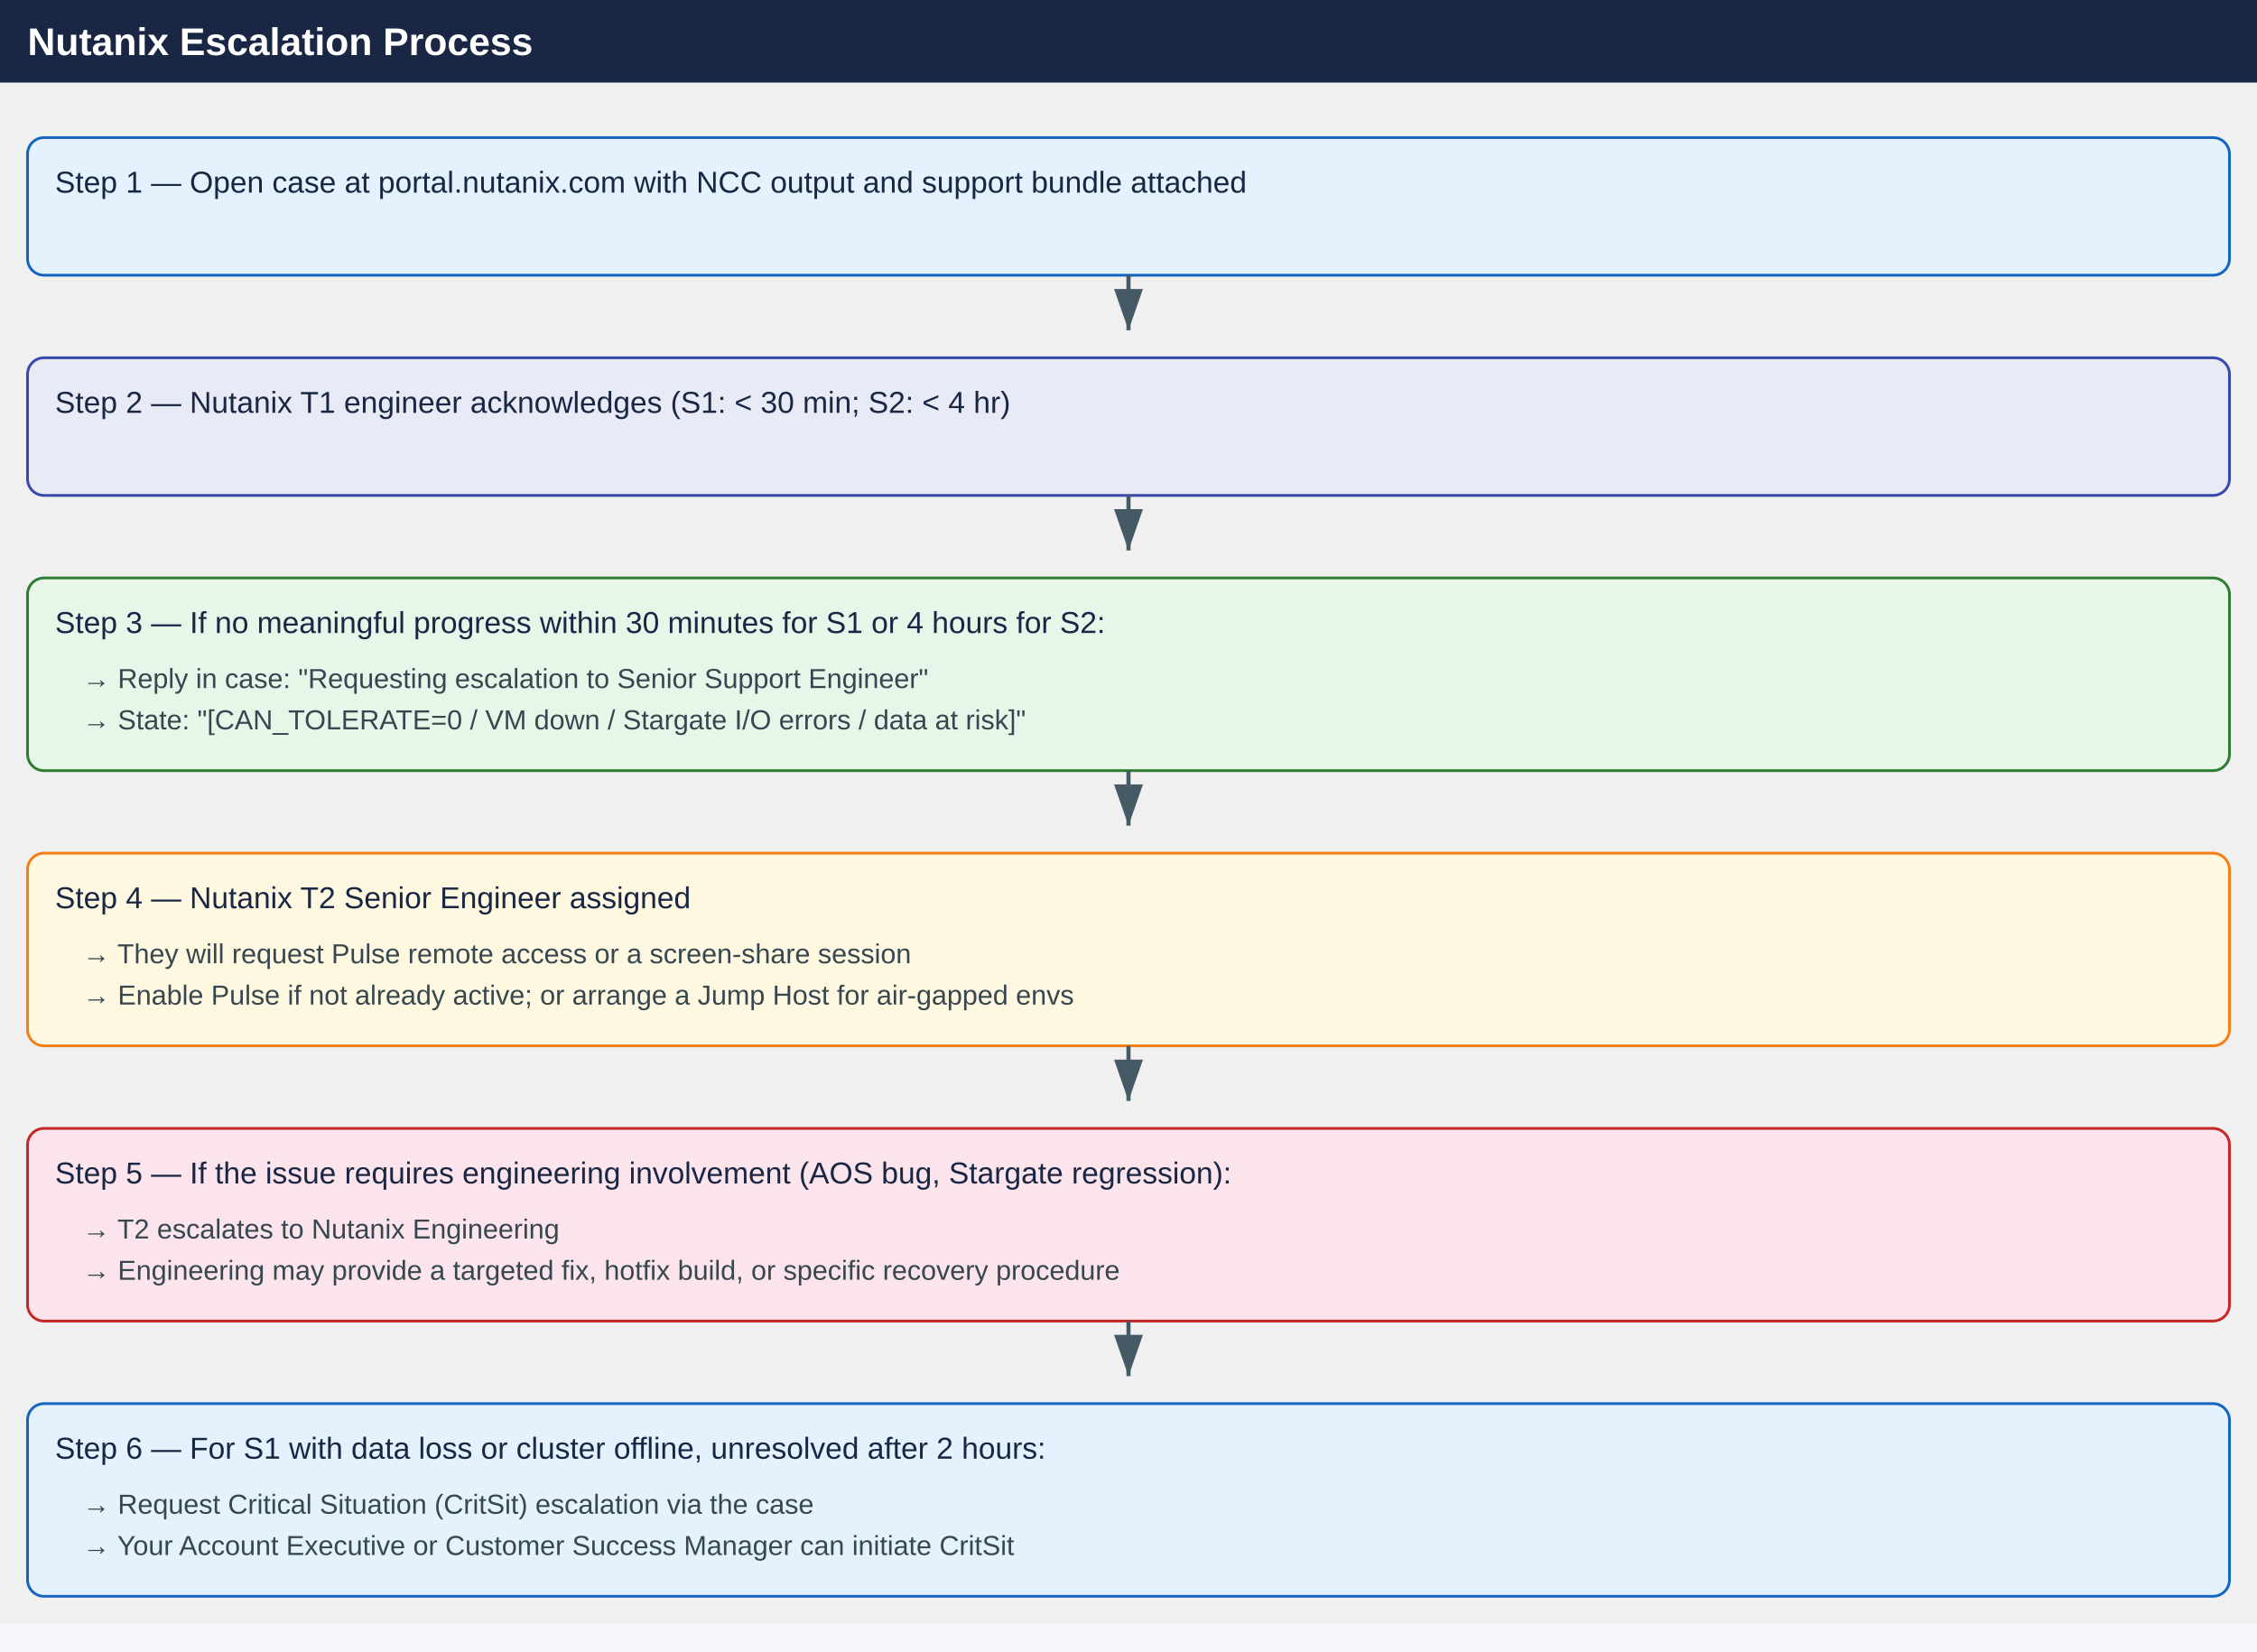
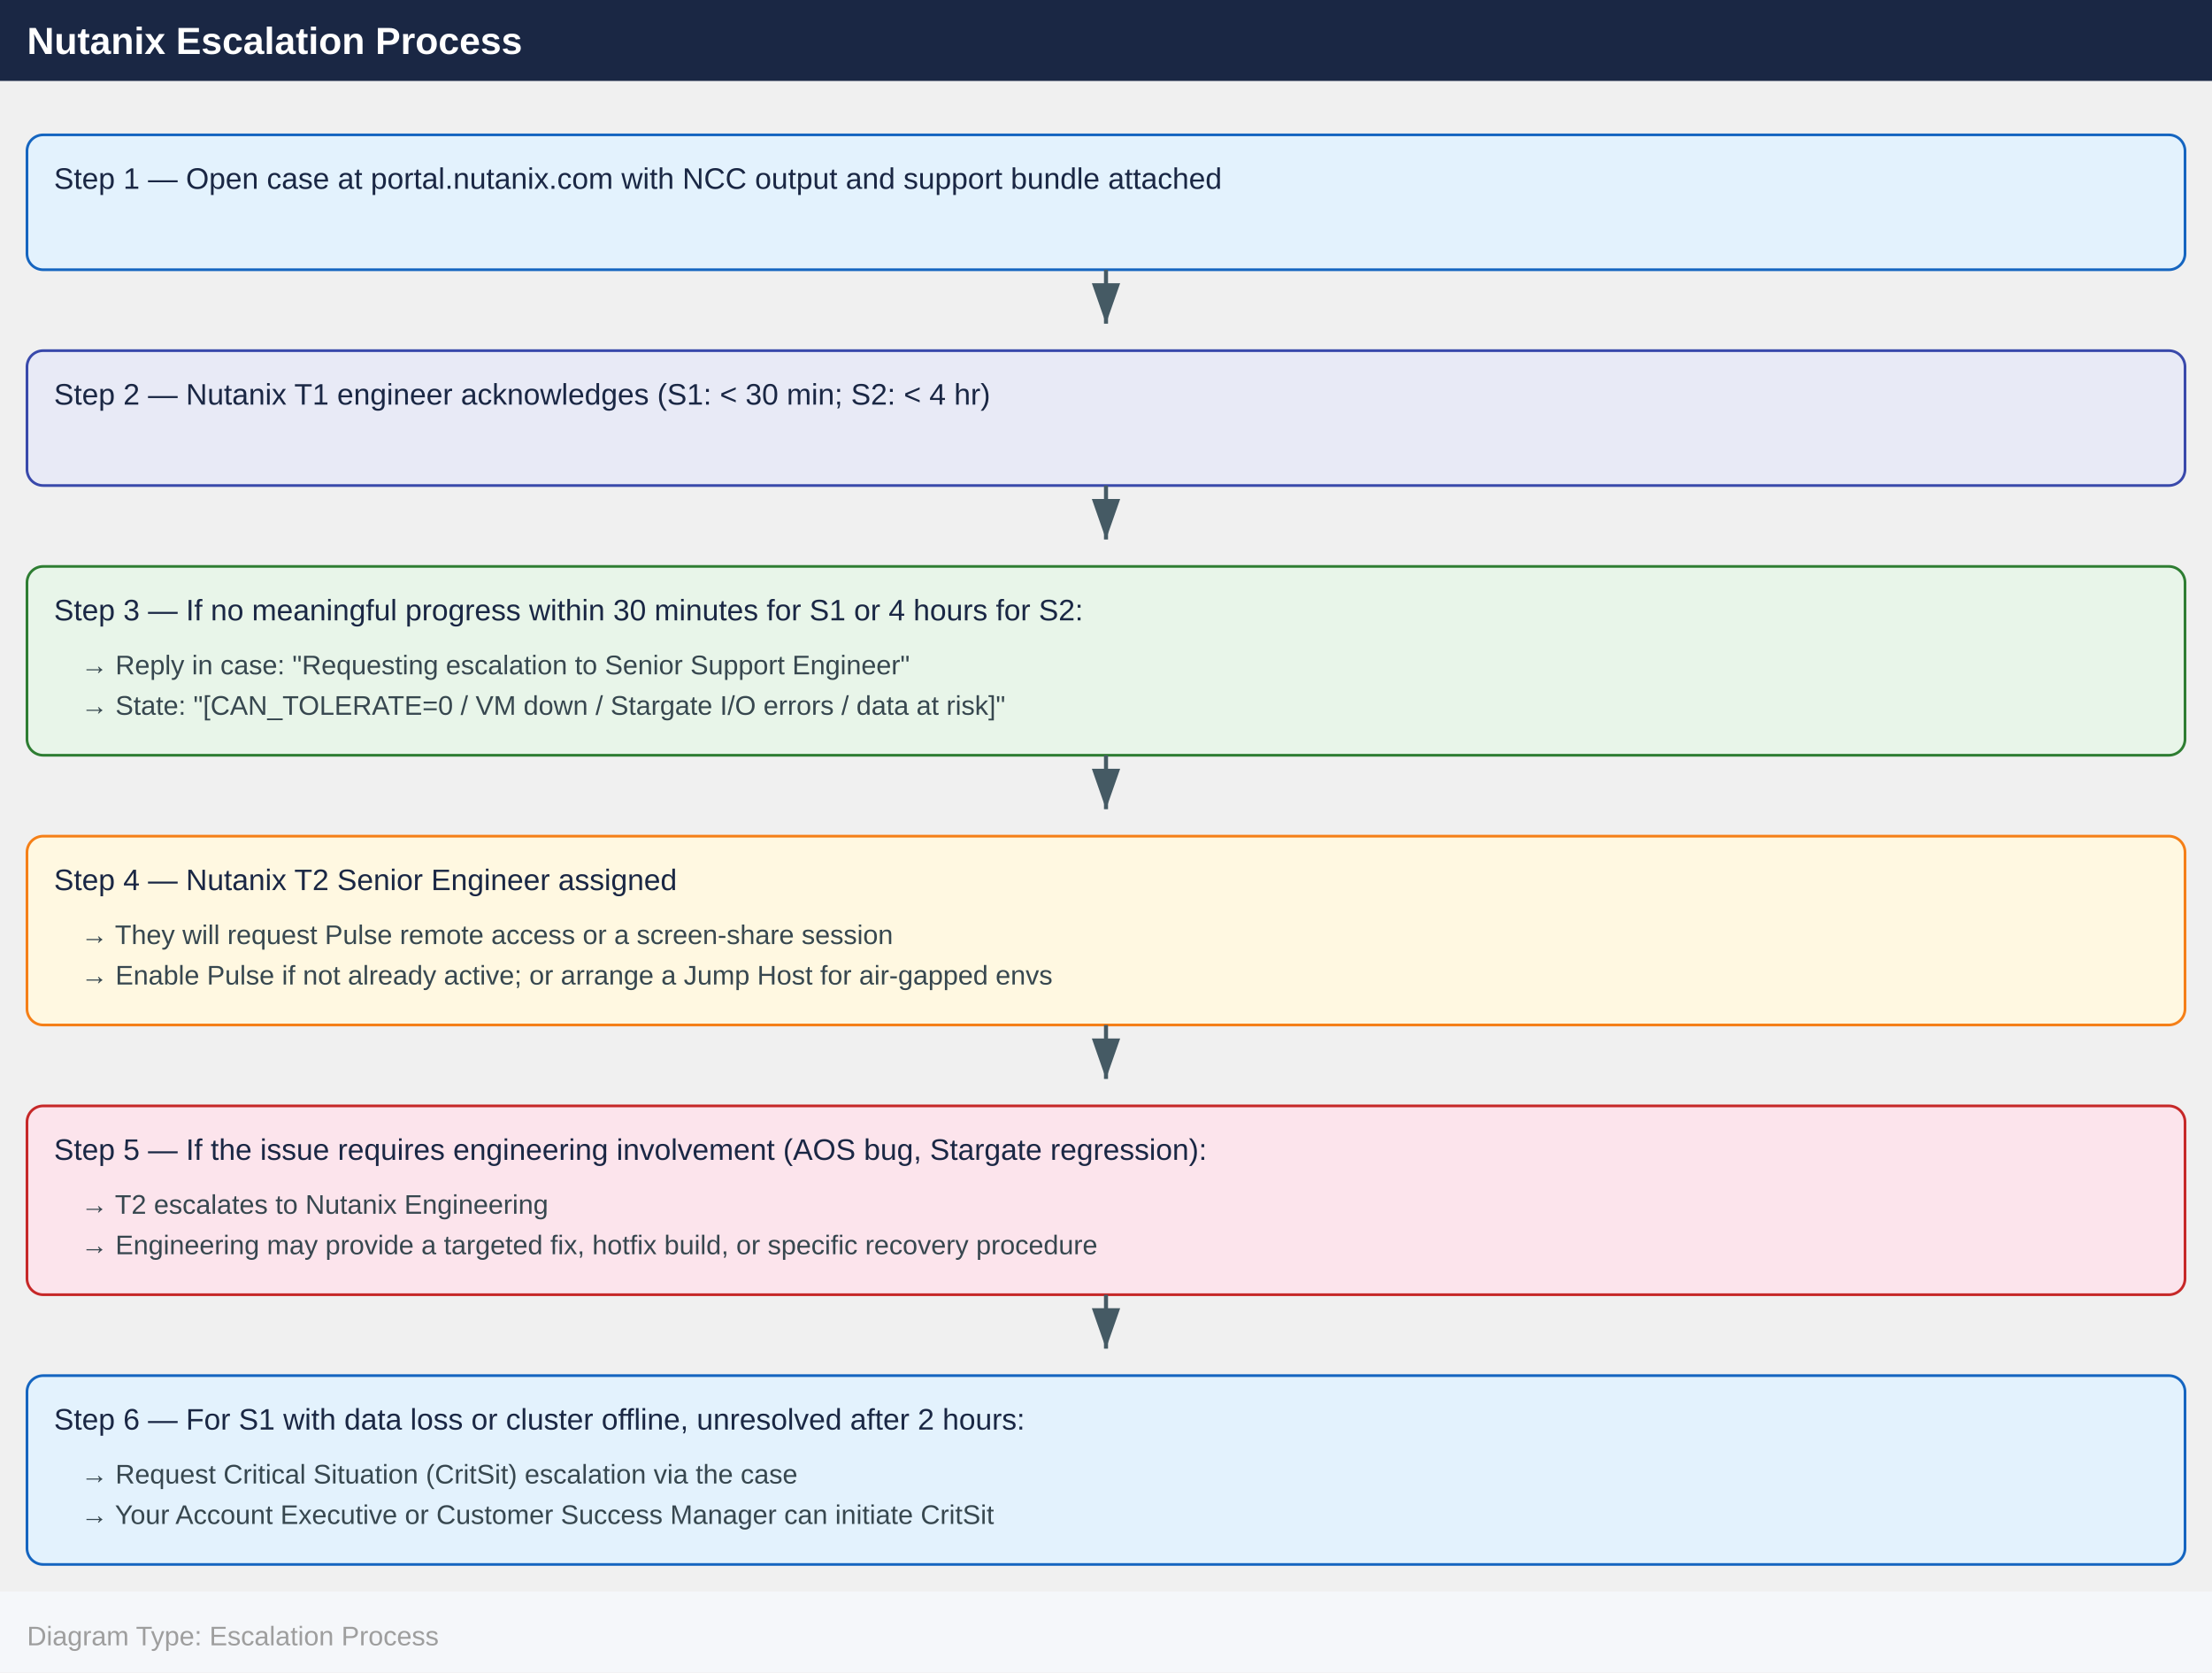
- <svg xmlns="http://www.w3.org/2000/svg" width="820" height="600" viewBox="0 0 820 600">
+ <svg xmlns="http://www.w3.org/2000/svg" width="820" height="620" viewBox="0 0 820 620">
  <defs>
    <marker id="arrowhead" markerWidth="10" markerHeight="7" refX="10" refY="3.5" orient="auto">
      <polygon points="0 0, 10 3.5, 0 7" fill="#455a64" />
    </marker>
  </defs>
  <rect x="0" y="0" width="820" height="30" fill="#1a2744" />
  <text x="10" y="20" font-family="Arial,Helvetica,sans-serif" font-size="14" font-weight="bold" fill="#ffffff">Nutanix Escalation Process</text>
  <g transform="translate(10, 50)">
    <rect x="0" y="0" width="800" height="50" rx="6" fill="#e3f2fd" stroke="#1565c0" />
    <text x="10" y="20" font-family="Arial,Helvetica,sans-serif" font-size="11" fill="#1a2744">Step 1 — Open case at portal.nutanix.com with NCC output and support bundle attached</text>
  </g>
  <line x1="410" y1="100" x2="410" y2="120" stroke="#455a64" stroke-width="1.5" marker-end="url(#arrowhead)" />
  <g transform="translate(10, 130)">
    <rect x="0" y="0" width="800" height="50" rx="6" fill="#e8eaf6" stroke="#3949ab" />
    <text x="10" y="20" font-family="Arial,Helvetica,sans-serif" font-size="11" fill="#1a2744">Step 2 — Nutanix T1 engineer acknowledges (S1: &lt; 30 min; S2: &lt; 4 hr)</text>
  </g>
  <line x1="410" y1="180" x2="410" y2="200" stroke="#455a64" stroke-width="1.5" marker-end="url(#arrowhead)" />
  <g transform="translate(10, 210)">
    <rect x="0" y="0" width="800" height="70" rx="6" fill="#e8f5e9" stroke="#2e7d32" />
    <text x="10" y="20" font-family="Arial,Helvetica,sans-serif" font-size="11" fill="#1a2744">Step 3 — If no meaningful progress within 30 minutes for S1 or 4 hours for S2:</text>
    <text x="20" y="40" font-family="Arial,Helvetica,sans-serif" font-size="10" fill="#37474f">→ Reply in case: "Requesting escalation to Senior Support Engineer"</text>
    <text x="20" y="55" font-family="Arial,Helvetica,sans-serif" font-size="10" fill="#37474f">→ State: "[CAN_TOLERATE=0 / VM down / Stargate I/O errors / data at risk]"</text>
  </g>
  <line x1="410" y1="280" x2="410" y2="300" stroke="#455a64" stroke-width="1.5" marker-end="url(#arrowhead)" />
  <g transform="translate(10, 310)">
    <rect x="0" y="0" width="800" height="70" rx="6" fill="#fff8e1" stroke="#f57f17" />
    <text x="10" y="20" font-family="Arial,Helvetica,sans-serif" font-size="11" fill="#1a2744">Step 4 — Nutanix T2 Senior Engineer assigned</text>
    <text x="20" y="40" font-family="Arial,Helvetica,sans-serif" font-size="10" fill="#37474f">→ They will request Pulse remote access or a screen-share session</text>
    <text x="20" y="55" font-family="Arial,Helvetica,sans-serif" font-size="10" fill="#37474f">→ Enable Pulse if not already active; or arrange a Jump Host for air-gapped envs</text>
  </g>
  <line x1="410" y1="380" x2="410" y2="400" stroke="#455a64" stroke-width="1.5" marker-end="url(#arrowhead)" />
  <g transform="translate(10, 410)">
    <rect x="0" y="0" width="800" height="70" rx="6" fill="#fce4ec" stroke="#c62828" />
    <text x="10" y="20" font-family="Arial,Helvetica,sans-serif" font-size="11" fill="#1a2744">Step 5 — If the issue requires engineering involvement (AOS bug, Stargate regression):</text>
    <text x="20" y="40" font-family="Arial,Helvetica,sans-serif" font-size="10" fill="#37474f">→ T2 escalates to Nutanix Engineering</text>
    <text x="20" y="55" font-family="Arial,Helvetica,sans-serif" font-size="10" fill="#37474f">→ Engineering may provide a targeted fix, hotfix build, or specific recovery procedure</text>
  </g>
  <line x1="410" y1="480" x2="410" y2="500" stroke="#455a64" stroke-width="1.5" marker-end="url(#arrowhead)" />
  <g transform="translate(10, 510)">
    <rect x="0" y="0" width="800" height="70" rx="6" fill="#e3f2fd" stroke="#1565c0" />
    <text x="10" y="20" font-family="Arial,Helvetica,sans-serif" font-size="11" fill="#1a2744">Step 6 — For S1 with data loss or cluster offline, unresolved after 2 hours:</text>
    <text x="20" y="40" font-family="Arial,Helvetica,sans-serif" font-size="10" fill="#37474f">→ Request Critical Situation (CritSit) escalation via the case</text>
    <text x="20" y="55" font-family="Arial,Helvetica,sans-serif" font-size="10" fill="#37474f">→ Your Account Executive or Customer Success Manager can initiate CritSit</text>
  </g>
  <rect x="0" y="590" width="820" height="30" fill="#f5f7fa" />
  <text x="10" y="610" font-family="Arial,Helvetica,sans-serif" font-size="10" fill="#9e9e9e">Diagram Type: Escalation Process</text>
</svg>
